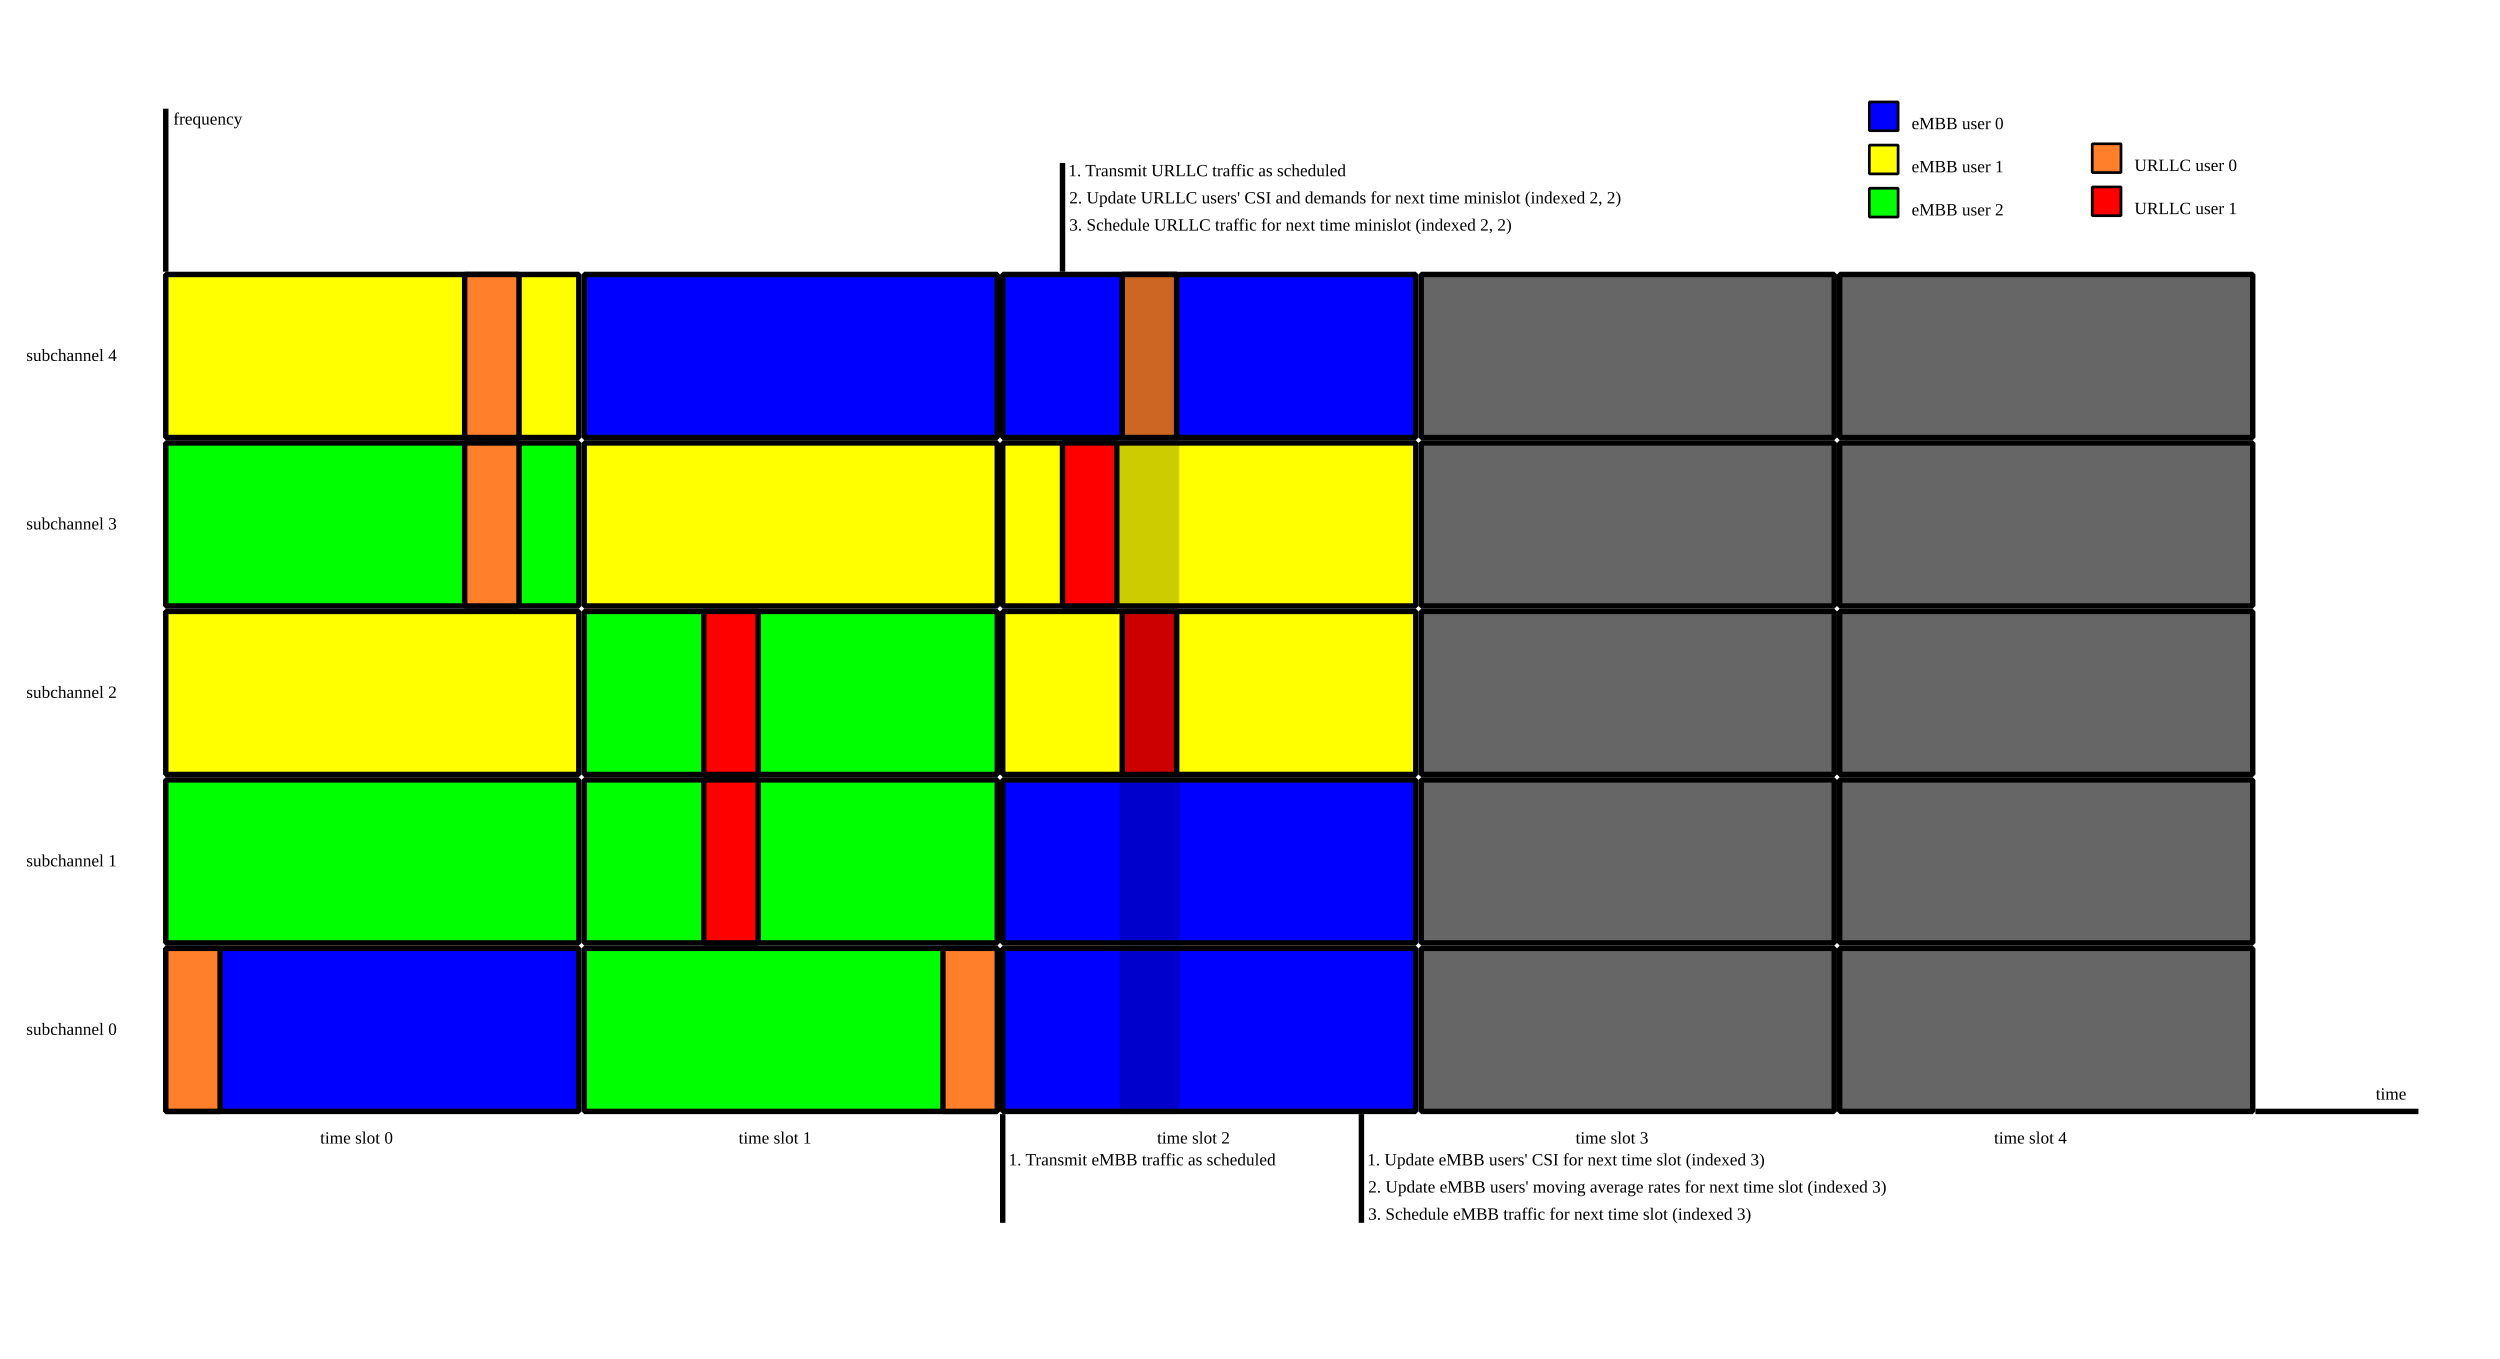
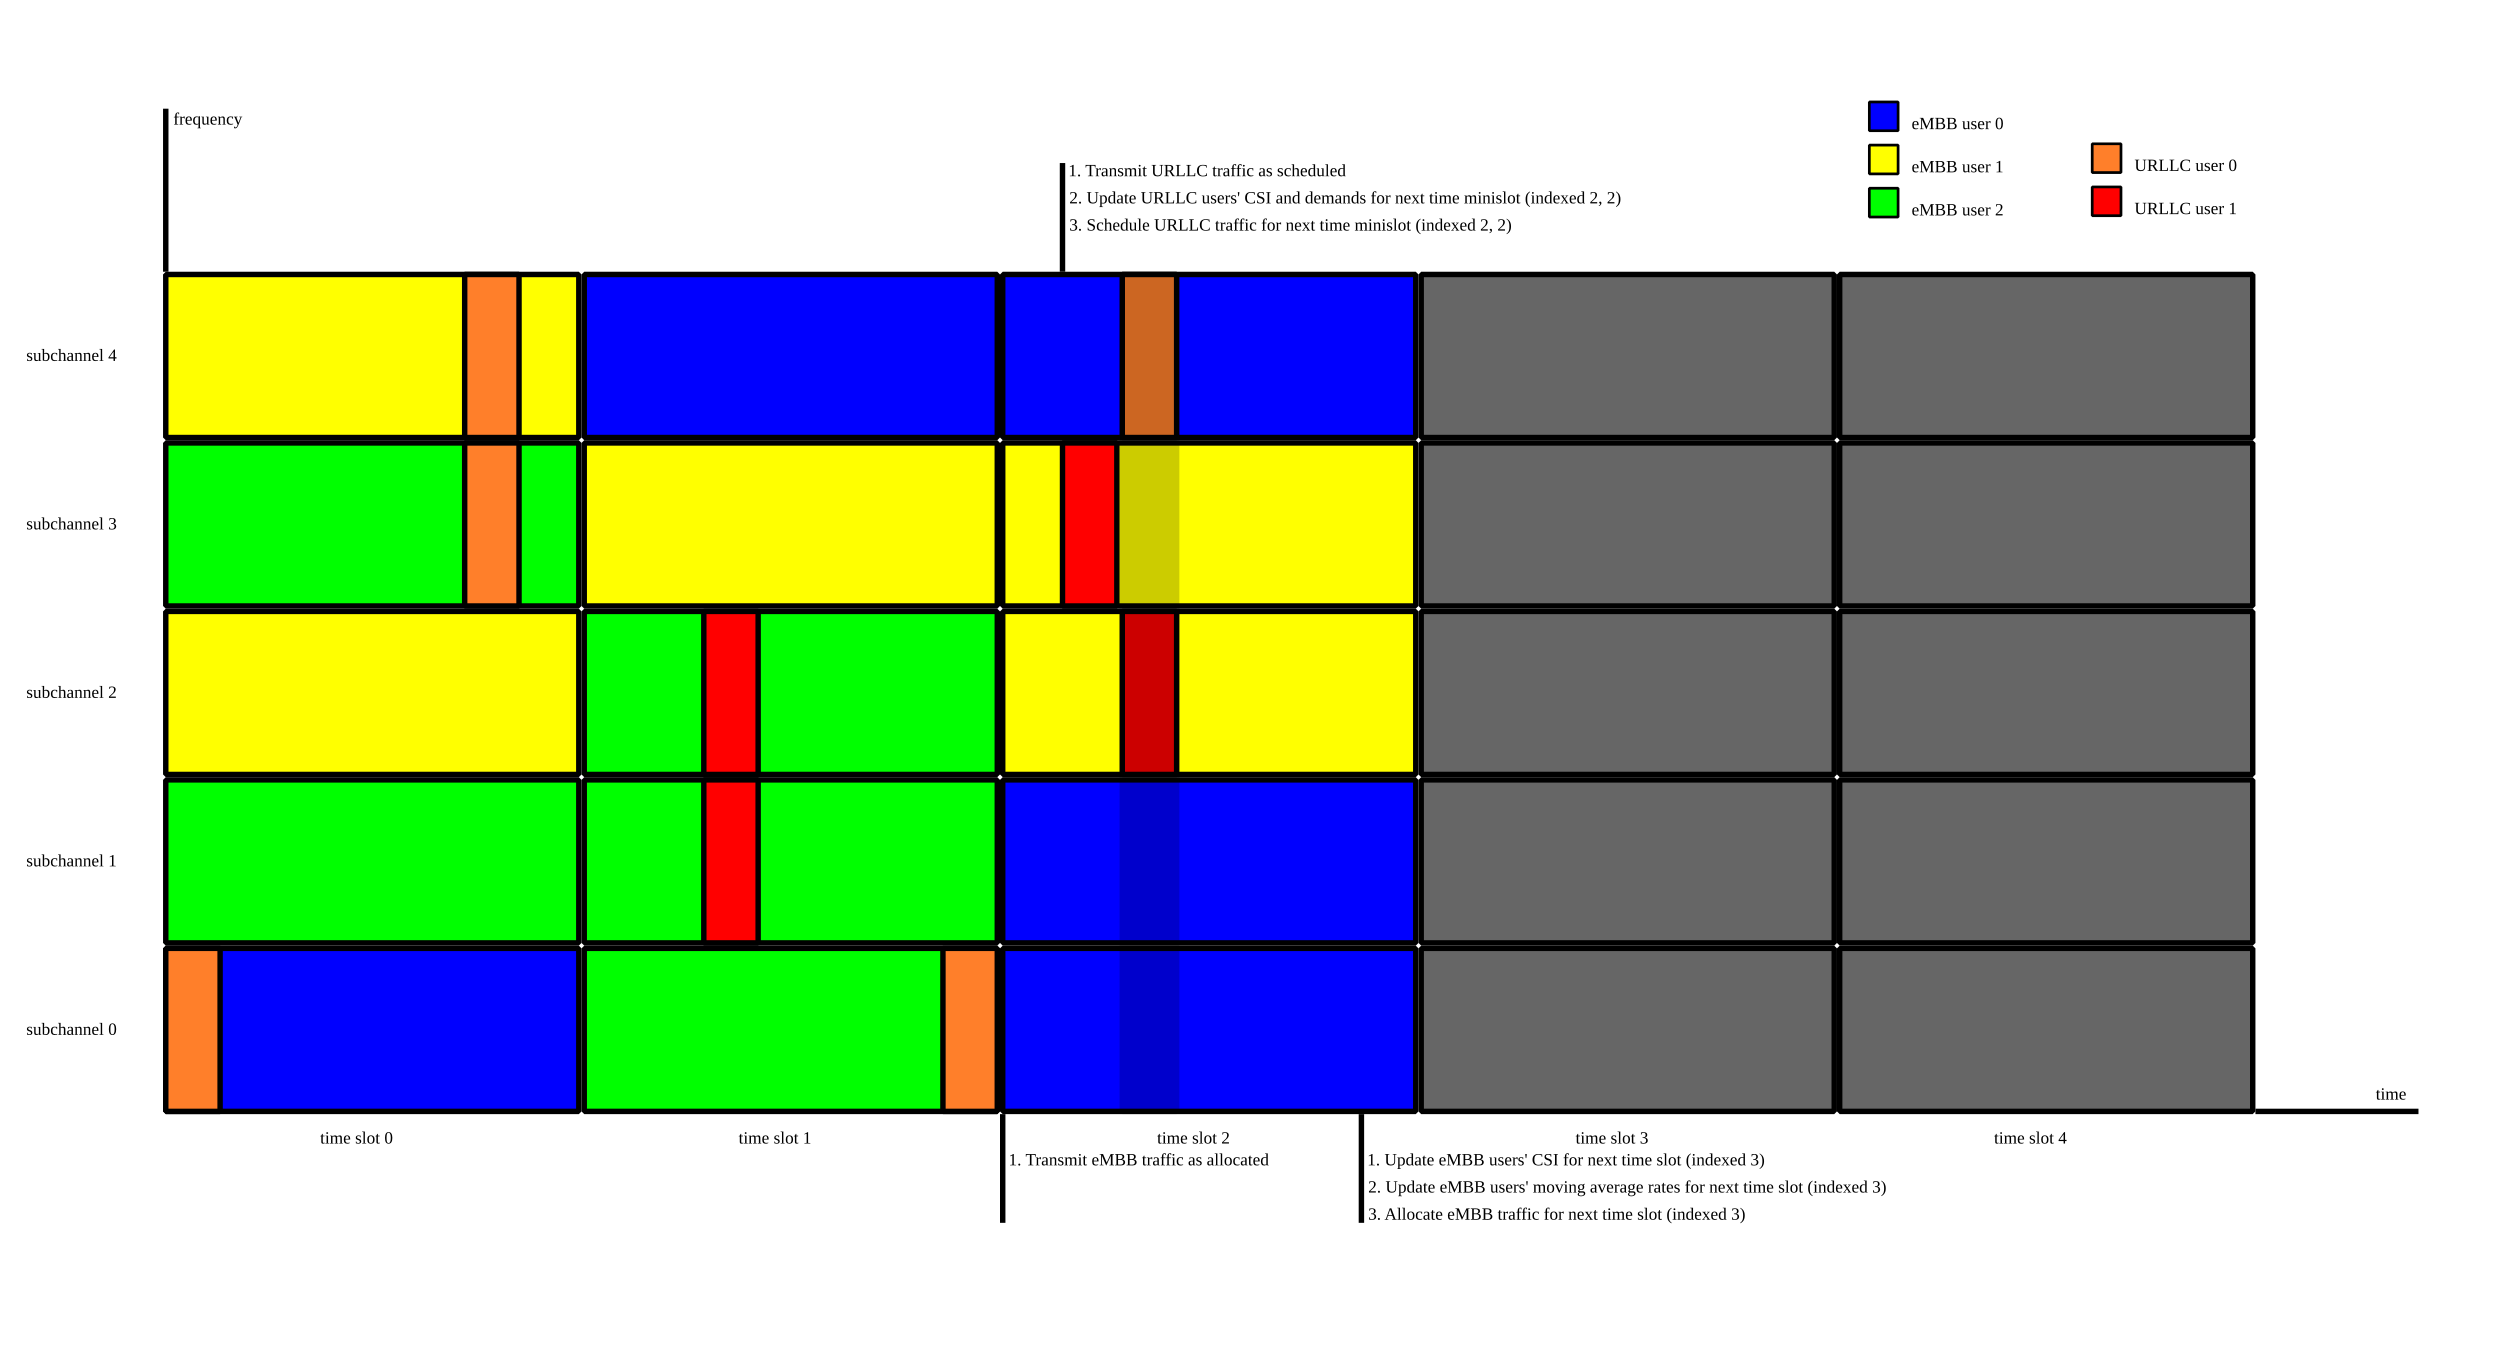
<svg xmlns="http://www.w3.org/2000/svg" width="460mm" height="250mm" viewBox="0 0 460 250" version="1.1" id="svg5">
  <defs id="defs2">
    <linearGradient id="linearGradient10567">
      <stop style="stop-color:#ffff00;stop-opacity:1;" offset="0" id="stop10565" />
    </linearGradient>
    <linearGradient id="linearGradient4787">
      <stop style="stop-color:#000000;stop-opacity:1;" offset="0" id="stop4785" />
    </linearGradient>
  </defs>
  <g id="layer1">
    <text xml:space="preserve" style="font-size:3.175px;fill:#000000;stroke:#000000;stroke-width:0;stroke-miterlimit:0;stroke-dasharray:none;stroke-opacity:1" x="251.741" y="224.428" id="bottom_3">
-       <tspan id="tspan8557-6-0-0" style="stroke-width:0" x="251.741" y="224.428">3. Schedule eMBB traffic for next time slot (indexed 3)</tspan>
+       <tspan id="tspan8557-6-0-0" style="stroke-width:0" x="251.741" y="224.428">3. Allocate eMBB traffic for next time slot (indexed 3)</tspan>
    </text>
    <text xml:space="preserve" style="font-size:3.175px;fill:#000000;stroke:#000000;stroke-width:0;stroke-miterlimit:0;stroke-dasharray:none;stroke-opacity:1" x="251.75" y="219.428" id="bottom_2">
      <tspan id="tspan8557-6-0" style="stroke-width:0" x="251.75" y="219.428">2. Update eMBB users' moving average rates for next time slot (indexed 3)</tspan>
    </text>
    <text xml:space="preserve" style="font-size:3.175px;fill:#000000;stroke:#000000;stroke-width:0;stroke-miterlimit:0;stroke-dasharray:none;stroke-opacity:1" x="251.569" y="214.428" id="bottom_1">
      <tspan id="tspan8557-3" style="stroke-width:0" x="251.569" y="214.428">1. Update eMBB users' CSI for next time slot (indexed 3)</tspan>
    </text>
    <rect style="fill:#000000;stroke:#000000;stroke-width:0;stroke-miterlimit:0;stroke-dasharray:none;stroke-opacity:1" id="bar_bottom_right" width="1" height="20" x="250" y="205" />
    <text xml:space="preserve" style="font-size:3.175px;fill:#000000;stroke:#000000;stroke-width:0;stroke-miterlimit:0;stroke-dasharray:none;stroke-opacity:1" x="185.569" y="214.428" id="bottom_left">
-       <tspan id="tspan8557-3-1" style="stroke-width:0" x="185.569" y="214.428">1. Transmit eMBB traffic as scheduled</tspan>
+       <tspan id="tspan8557-3-1" style="stroke-width:0" x="185.569" y="214.428">1. Transmit eMBB traffic as allocated</tspan>
    </text>
    <rect style="fill:#000000;stroke:#000000;stroke-width:0;stroke-miterlimit:0;stroke-dasharray:none;stroke-opacity:1" id="bar_bottom_left" width="1" height="20" x="184" y="205" />
    <text xml:space="preserve" style="font-size:3.175px;fill:#000000;stroke:#000000;stroke-width:0;stroke-miterlimit:0;stroke-dasharray:none;stroke-opacity:1" x="196.741" y="42.428" id="top_3">
      <tspan id="tspan8557-6" style="stroke-width:0" x="196.741" y="42.428">3. Schedule URLLC traffic for next time minislot (indexed 2, 2)</tspan>
    </text>
    <text xml:space="preserve" style="font-size:3.175px;opacity:1;fill:#000000;stroke:#000000;stroke-width:0;stroke-miterlimit:0;stroke-dasharray:none;stroke-opacity:1" x="196.75" y="37.428" id="top_2">
      <tspan id="tspan8503" style="stroke-width:0" x="196.75" y="37.428">2. Update URLLC users' CSI and demands for next time minislot (indexed 2, 2)</tspan>
    </text>
    <text xml:space="preserve" style="font-size:3.175px;opacity:1;fill:#000000;stroke:#000000;stroke-width:0;stroke-miterlimit:0;stroke-dasharray:none;stroke-opacity:1" x="196.569" y="32.428" id="top_1">
      <tspan id="tspan8557" style="stroke-width:0" x="196.569" y="32.428">1. Transmit URLLC traffic as scheduled</tspan>
    </text>
    <rect style="opacity:1;fill:#000000;stroke:#000000;stroke-width:0;stroke-miterlimit:0;stroke-dasharray:none;stroke-opacity:1" id="bar_top" width="1" height="20" x="195" y="30" />
    <text xml:space="preserve" style="font-size:3.175px;fill:#000000;stroke:#000000;stroke-width:0;stroke-miterlimit:0;stroke-dasharray:none;stroke-opacity:1" x="437.134" y="202.324" id="time">
      <tspan id="tspan8557-6-2-9-7" style="stroke-width:0" x="437.134" y="202.324">time</tspan>
    </text>
    <rect style="fill:#000000;stroke:#000000;stroke-width:0;stroke-miterlimit:0;stroke-dasharray:none;stroke-opacity:1" id="horizontal_axis" width="1" height="30" x="204" y="-445" transform="rotate(90)" />
    <text xml:space="preserve" style="font-size:3.175px;fill:#000000;stroke:#000000;stroke-width:0;stroke-miterlimit:0;stroke-dasharray:none;stroke-opacity:1" x="366.904" y="210.412" id="time_slot_4">
      <tspan id="tspan8557-6-2-3-1-9-6-0-0-2-3-0" style="stroke-width:0" x="366.904" y="210.412">time slot 4</tspan>
    </text>
    <text xml:space="preserve" style="font-size:3.175px;fill:#000000;stroke:#000000;stroke-width:0;stroke-miterlimit:0;stroke-dasharray:none;stroke-opacity:1" x="289.904" y="210.412" id="time_slot_3">
      <tspan id="tspan8557-6-2-3-1-9-6-0-0-2-3" style="stroke-width:0" x="289.904" y="210.412">time slot 3</tspan>
    </text>
    <text xml:space="preserve" style="font-size:3.175px;fill:#000000;stroke:#000000;stroke-width:0;stroke-miterlimit:0;stroke-dasharray:none;stroke-opacity:1" x="212.904" y="210.412" id="time_slot_2">
      <tspan id="tspan8557-6-2-3-1-9-6-0-0-2" style="stroke-width:0" x="212.904" y="210.412">time slot 2</tspan>
    </text>
    <text xml:space="preserve" style="font-size:3.175px;fill:#000000;stroke:#000000;stroke-width:0;stroke-miterlimit:0;stroke-dasharray:none;stroke-opacity:1" x="135.904" y="210.412" id="time_slot_1">
      <tspan id="tspan8557-6-2-3-1-9-6-0-0" style="stroke-width:0" x="135.904" y="210.412">time slot 1</tspan>
    </text>
    <text xml:space="preserve" style="font-size:3.175px;fill:#000000;stroke:#000000;stroke-width:0;stroke-miterlimit:0;stroke-dasharray:none;stroke-opacity:1" x="58.904" y="210.412" id="time_slot_0">
      <tspan id="tspan8557-6-2-3-1-9-6-0" style="stroke-width:0" x="58.904" y="210.412">time slot 0</tspan>
    </text>
    <text xml:space="preserve" style="font-size:3.175px;fill:#000000;stroke:#000000;stroke-width:0;stroke-miterlimit:0;stroke-dasharray:none;stroke-opacity:1" x="31.895" y="22.928" id="frequency">
      <tspan id="tspan8557-6-2-9" style="stroke-width:0" x="31.895" y="22.928">frequency</tspan>
    </text>
    <rect style="fill:#000000;stroke:#000000;stroke-width:0;stroke-miterlimit:0;stroke-dasharray:none;stroke-opacity:1" id="vertical_axis" width="1" height="30" x="30" y="20" />
    <text xml:space="preserve" style="font-size:3.175px;fill:#000000;stroke:#000000;stroke-width:0;stroke-miterlimit:0;stroke-dasharray:none;stroke-opacity:1" x="4.829" y="66.412" id="subchannel_4">
      <tspan id="tspan8557-6-2" style="stroke-width:0" x="4.829" y="66.412">subchannel 4</tspan>
    </text>
    <text xml:space="preserve" style="font-size:3.175px;fill:#000000;stroke:#000000;stroke-width:0;stroke-miterlimit:0;stroke-dasharray:none;stroke-opacity:1" x="4.829" y="97.412" id="subchannel_3">
      <tspan id="tspan8557-6-2-3" style="stroke-width:0" x="4.829" y="97.412">subchannel 3</tspan>
    </text>
    <text xml:space="preserve" style="font-size:3.175px;fill:#000000;stroke:#000000;stroke-width:0;stroke-miterlimit:0;stroke-dasharray:none;stroke-opacity:1" x="4.829" y="128.412" id="subchannel_2">
      <tspan id="tspan8557-6-2-3-1" style="stroke-width:0" x="4.829" y="128.412">subchannel 2</tspan>
    </text>
    <text xml:space="preserve" style="font-size:3.175px;fill:#000000;stroke:#000000;stroke-width:0;stroke-miterlimit:0;stroke-dasharray:none;stroke-opacity:1" x="4.829" y="159.412" id="subchannel_1">
      <tspan id="tspan8557-6-2-3-1-9" style="stroke-width:0" x="4.829" y="159.412">subchannel 1</tspan>
    </text>
    <text xml:space="preserve" style="font-size:3.175px;fill:#000000;stroke:#000000;stroke-width:0;stroke-miterlimit:0;stroke-dasharray:none;stroke-opacity:1" x="4.829" y="190.412" id="subchannel_0">
      <tspan id="tspan8557-6-2-3-1-9-6" style="stroke-width:0" x="4.829" y="190.412">subchannel 0</tspan>
    </text>
    <rect style="fill:#666666;stroke:#000000;stroke-width:1;stroke-miterlimit:0;stroke-dasharray:none;stroke-opacity:1" id="unallocated_1_4" width="76" height="30" x="338.5" y="50.5" />
    <rect style="fill:#666666;stroke:#000000;stroke-width:1;stroke-miterlimit:0;stroke-dasharray:none;stroke-opacity:1" id="unallocated_1_3" width="76" height="30" x="338.5" y="81.5" />
    <rect style="fill:#666666;stroke:#000000;stroke-width:1;stroke-miterlimit:0;stroke-dasharray:none;stroke-opacity:1" id="unallocated_1_2" width="76" height="30" x="338.5" y="112.5" />
    <rect style="fill:#666666;stroke:#000000;stroke-width:1;stroke-miterlimit:0;stroke-dasharray:none;stroke-opacity:1" id="unallocated_1_1" width="76" height="30" x="338.5" y="143.5" />
    <rect style="fill:#666666;stroke:#000000;stroke-width:1;stroke-miterlimit:0;stroke-dasharray:none;stroke-opacity:1" id="unallocated_1_0" width="76" height="30" x="338.5" y="174.5" />
    <rect style="fill:#666666;stroke:#000000;stroke-width:1;stroke-miterlimit:0;stroke-dasharray:none;stroke-opacity:1" id="unallocated_0_4" width="76" height="30" x="261.5" y="50.5" />
    <rect style="fill:#666666;stroke:#000000;stroke-width:1;stroke-miterlimit:0;stroke-dasharray:none;stroke-opacity:1" id="unallocated_0_3" width="76" height="30" x="261.5" y="81.5" />
    <rect style="fill:#666666;stroke:#000000;stroke-width:1;stroke-miterlimit:0;stroke-dasharray:none;stroke-opacity:1" id="unallocated_0_2" width="76" height="30" x="261.5" y="112.5" />
    <rect style="fill:#666666;stroke:#000000;stroke-width:1;stroke-miterlimit:0;stroke-dasharray:none;stroke-opacity:1" id="unallocated_0_1" width="76" height="30" x="261.5" y="143.5" />
    <rect style="fill:#666666;stroke:#000000;stroke-width:1;stroke-miterlimit:0;stroke-dasharray:none;stroke-opacity:1" id="unallocated_0_0" width="76" height="30" x="261.5" y="174.5" />
    <rect style="fill:#00ff00;stroke:#000000;stroke-width:1;stroke-miterlimit:0;stroke-dasharray:none;stroke-opacity:1" id="embb_user_2_4" width="76" height="30" x="107.5" y="112.5" />
    <rect style="fill:#00ff00;stroke:#000000;stroke-width:1;stroke-miterlimit:0;stroke-dasharray:none;stroke-opacity:1" id="embb_user_2_3" width="76" height="30" x="107.5" y="143.5" />
    <rect style="fill:#00ff00;stroke:#000000;stroke-width:1;stroke-miterlimit:0;stroke-dasharray:none;stroke-opacity:1" id="embb_user_2_2" width="76" height="30" x="107.5" y="174.5" />
    <rect style="fill:#00ff00;stroke:#000000;stroke-width:1;stroke-miterlimit:0;stroke-dasharray:none;stroke-opacity:1" id="embb_user_2_1" width="76" height="30" x="30.5" y="81.5" />
    <rect style="fill:#00ff00;stroke:#000000;stroke-width:1;stroke-miterlimit:0;stroke-dasharray:none;stroke-opacity:1" id="embb_user_2_0" width="76" height="30" x="30.5" y="143.5" />
    <rect style="fill:#ffff00;stroke:#000000;stroke-width:1;stroke-miterlimit:0;stroke-dasharray:none;stroke-opacity:1" id="embb_user_1_4" width="76" height="30" x="184.5" y="81.5" />
    <rect style="fill:#ffff00;stroke:#000000;stroke-width:1;stroke-miterlimit:0;stroke-dasharray:none;stroke-opacity:1" id="embb_user_1_3" width="76" height="30" x="184.5" y="112.5" />
    <rect style="fill:#ffff00;stroke:#000000;stroke-width:1;stroke-miterlimit:0;stroke-dasharray:none;stroke-opacity:1" id="embb_user_1_2" width="76" height="30" x="107.5" y="81.5" />
    <rect style="opacity:1;fill:#ffff00;stroke:#000000;stroke-width:1;stroke-miterlimit:0;stroke-dasharray:none;stroke-opacity:1" id="embb_user_1_1" width="76" height="30" x="30.5" y="50.5" />
    <rect style="fill:#ffff00;stroke:#000000;stroke-width:1;stroke-miterlimit:0;stroke-dasharray:none;stroke-opacity:1" id="embb_user_1_0" width="76" height="30" x="30.5" y="112.5" />
    <rect style="fill:#0000ff;stroke:#000000;stroke-width:1;stroke-miterlimit:0;stroke-dasharray:none;stroke-opacity:1" id="embb_user_0_4" width="76" height="30" x="184.5" y="50.5" />
    <rect style="fill:#0000ff;stroke:#000000;stroke-width:1;stroke-miterlimit:0;stroke-dasharray:none;stroke-opacity:1" id="embb_user_0_3" width="76" height="30" x="184.5" y="143.5" />
    <rect style="fill:#0000ff;stroke:#000000;stroke-width:1;stroke-miterlimit:0;stroke-dasharray:none;stroke-opacity:1" id="embb_user_0_2" width="76" height="30" x="184.5" y="174.5" />
    <rect style="fill:#0000ff;stroke:#000000;stroke-width:1;stroke-miterlimit:0;stroke-dasharray:none;stroke-opacity:1" id="embb_user_0_1" width="76" height="30" x="107.5" y="50.5" />
    <rect style="fill:#0000ff;stroke:#000000;stroke-width:1;stroke-miterlimit:0;stroke-dasharray:none;stroke-opacity:1" id="embb_user_0_0" width="76" height="30" x="30.5" y="174.5" />
    <rect style="fill:#ff0000;stroke:#000000;stroke-width:1;stroke-miterlimit:0;stroke-dasharray:none;stroke-opacity:1" id="urllc_user_1_3" width="10" height="30" x="206.5" y="112.5" />
    <rect style="opacity:1;fill:#ff0000;stroke:#000000;stroke-width:1;stroke-miterlimit:0;stroke-dasharray:none;stroke-opacity:1" id="urllc_user_1_2" width="10" height="30" x="195.5" y="81.5" />
    <rect style="fill:#ff0000;stroke:#000000;stroke-width:1;stroke-miterlimit:0;stroke-dasharray:none;stroke-opacity:1" id="urllc_user_1_1" width="10" height="30" x="129.5" y="112.5" />
    <rect style="fill:#ff0000;stroke:#000000;stroke-width:1;stroke-miterlimit:0;stroke-dasharray:none;stroke-opacity:1" id="urllc_user_1_0" width="10" height="30" x="129.5" y="143.5" />
    <rect style="fill:#ff7f2a;stroke:#000000;stroke-width:1;stroke-miterlimit:0;stroke-dasharray:none;stroke-opacity:1" id="urllc_user_0_4" width="10" height="30" x="206.5" y="50.5" />
    <rect style="fill:#ff7f2a;stroke:#000000;stroke-width:1;stroke-miterlimit:0;stroke-dasharray:none;stroke-opacity:1" id="urllc_user_0_3" width="10" height="30" x="173.5" y="174.5" />
    <rect style="fill:#ff7f2a;stroke:#000000;stroke-width:1;stroke-miterlimit:0;stroke-dasharray:none;stroke-opacity:1" id="urllc_user_0_2" width="10" height="30" x="85.5" y="50.5" />
    <rect style="fill:#ff7f2a;stroke:#000000;stroke-width:1;stroke-miterlimit:0;stroke-dasharray:none;stroke-opacity:1" id="urllc_user_0_1" width="10" height="30" x="85.5" y="81.5" />
    <rect style="fill:#ff7f2a;stroke:#000000;stroke-width:1;stroke-miterlimit:0;stroke-dasharray:none;stroke-opacity:1" id="urllc_user_0_0" width="10" height="30" x="30.5" y="174.5" />
    <rect style="display:inline;opacity:0.2;fill:#000000;stroke:#000000;stroke-width:1;stroke-miterlimit:0;stroke-dasharray:none;stroke-opacity:1" id="current_time_minislot" width="10" height="154" x="206.5" y="50.5" />
    <g id="legend">
      <text xml:space="preserve" style="font-size:3.175px;fill:#000000;stroke:#000000;stroke-width:0;stroke-miterlimit:0;stroke-dasharray:none;stroke-opacity:1" x="392.742" y="39.397" id="urllc_user_1">
        <tspan id="tspan8557-3-7-0" style="stroke-width:0" x="392.742" y="39.397">URLLC user 1</tspan>
      </text>
      <text xml:space="preserve" style="font-size:3.175px;fill:#000000;stroke:#000000;stroke-width:0;stroke-miterlimit:0;stroke-dasharray:none;stroke-opacity:1" x="392.742" y="31.459" id="urllc_user_0">
        <tspan id="tspan8557-3-7-9" style="stroke-width:0" x="392.742" y="31.459">URLLC user 0</tspan>
      </text>
      <text xml:space="preserve" style="font-size:3.175px;fill:#000000;stroke:#000000;stroke-width:0;stroke-miterlimit:0;stroke-dasharray:none;stroke-opacity:1" x="351.732" y="39.639" id="embb_user_2">
        <tspan id="tspan8557-3-7-1" style="stroke-width:0" x="351.732" y="39.639">eMBB user 2</tspan>
      </text>
      <text xml:space="preserve" style="font-size:3.175px;fill:#000000;stroke:#000000;stroke-width:0;stroke-miterlimit:0;stroke-dasharray:none;stroke-opacity:1" x="351.732" y="31.702" id="embb_user_1">
        <tspan id="tspan8557-3-7-8" style="stroke-width:0" x="351.732" y="31.702">eMBB user 1</tspan>
      </text>
      <text xml:space="preserve" style="font-size:3.175px;fill:#000000;stroke:#000000;stroke-width:0;stroke-miterlimit:0;stroke-dasharray:none;stroke-opacity:1" x="351.732" y="23.764" id="embb_user_0">
        <tspan id="tspan8557-3-7" style="stroke-width:0" x="351.732" y="23.764">eMBB user 0</tspan>
      </text>
      <rect style="fill:#ff0000;fill-opacity:1;stroke:#000000;stroke-width:0.5;stroke-miterlimit:0;stroke-dasharray:none;stroke-opacity:1" id="urllc_user_1_color" width="5.292" height="5.292" x="384.969" y="34.396" />
      <rect style="fill:#ff7f2a;fill-opacity:1;stroke:#000000;stroke-width:0.5;stroke-miterlimit:0;stroke-dasharray:none;stroke-opacity:1" id="urllc_user_0_color" width="5.292" height="5.292" x="384.969" y="26.458" />
      <rect style="fill:#00ff00;fill-opacity:1;stroke:#000000;stroke-width:0.5;stroke-miterlimit:0;stroke-dasharray:none;stroke-opacity:1" id="embb_user_2_color" width="5.292" height="5.292" x="343.958" y="34.639" />
      <rect style="fill:#ffff00;fill-opacity:1;stroke:#000000;stroke-width:0.5;stroke-miterlimit:0;stroke-dasharray:none;stroke-opacity:1" id="embb_user_1_color" width="5.292" height="5.292" x="343.958" y="26.701" />
      <rect style="fill:#0000ff;fill-opacity:1;stroke:#000000;stroke-width:0.5;stroke-miterlimit:0;stroke-dasharray:none;stroke-opacity:1" id="embb_user_0_color" width="5.292" height="5.292" x="343.958" y="18.764" />
    </g>
  </g>
</svg>
